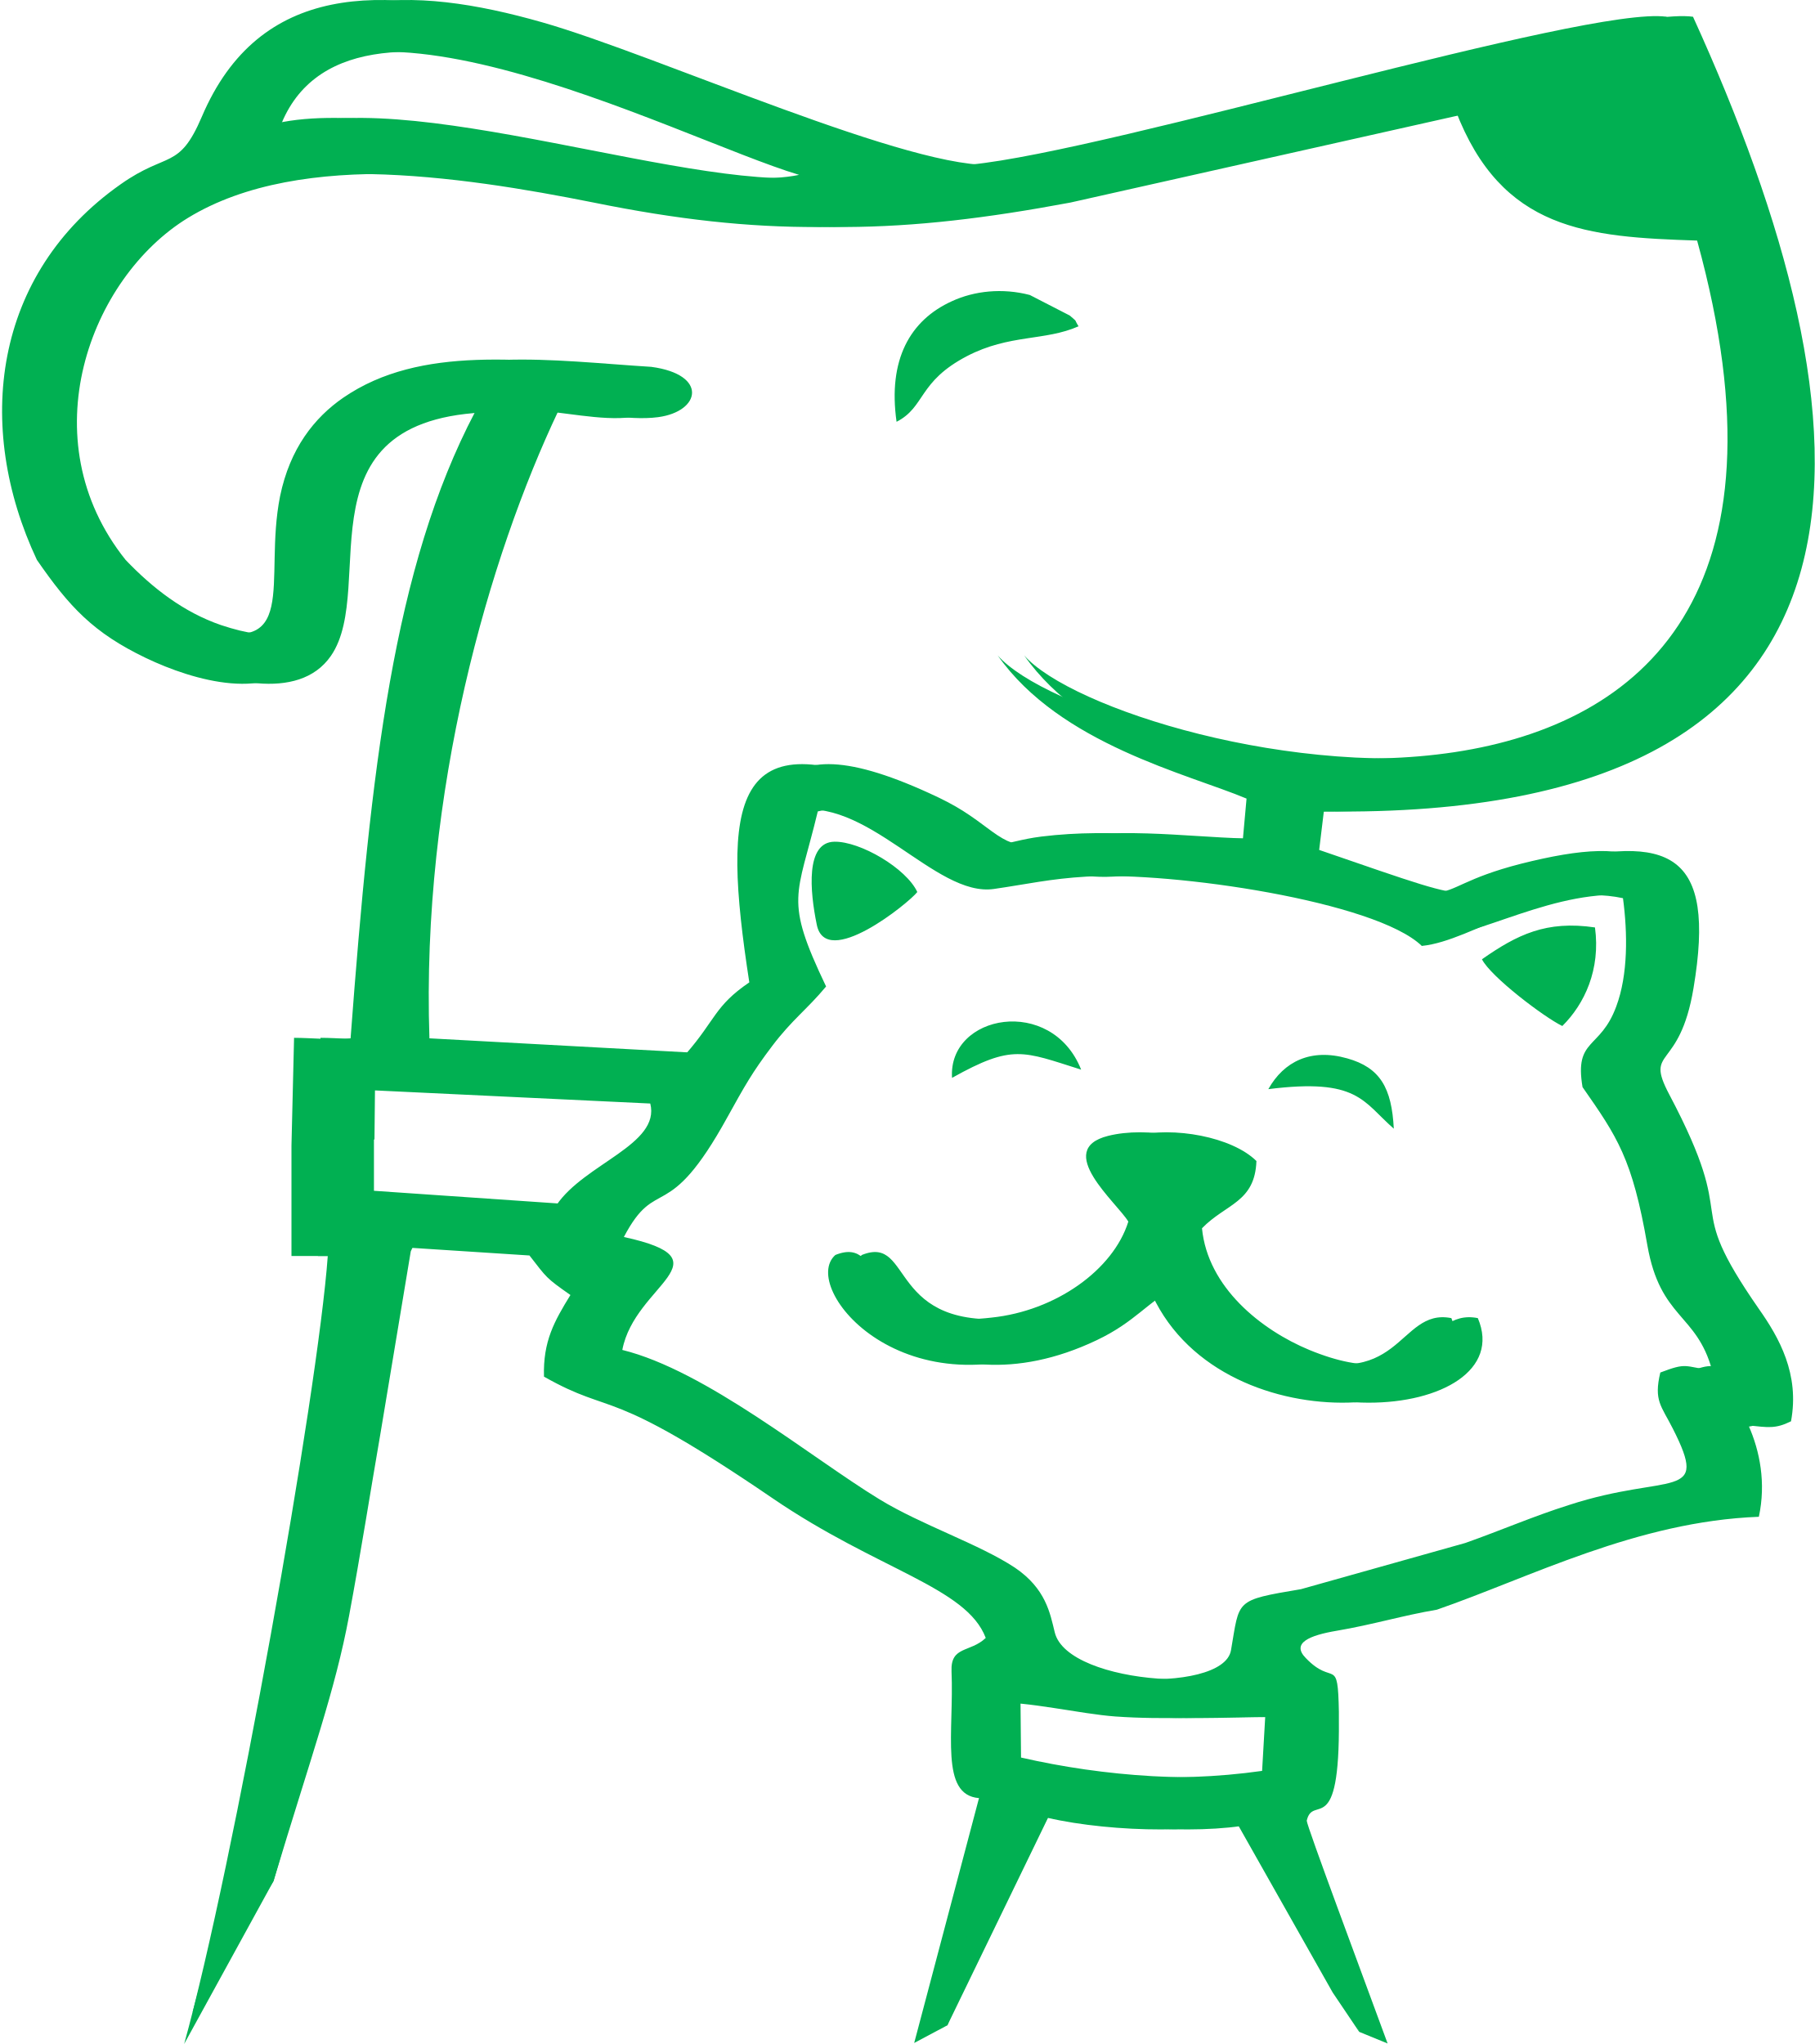
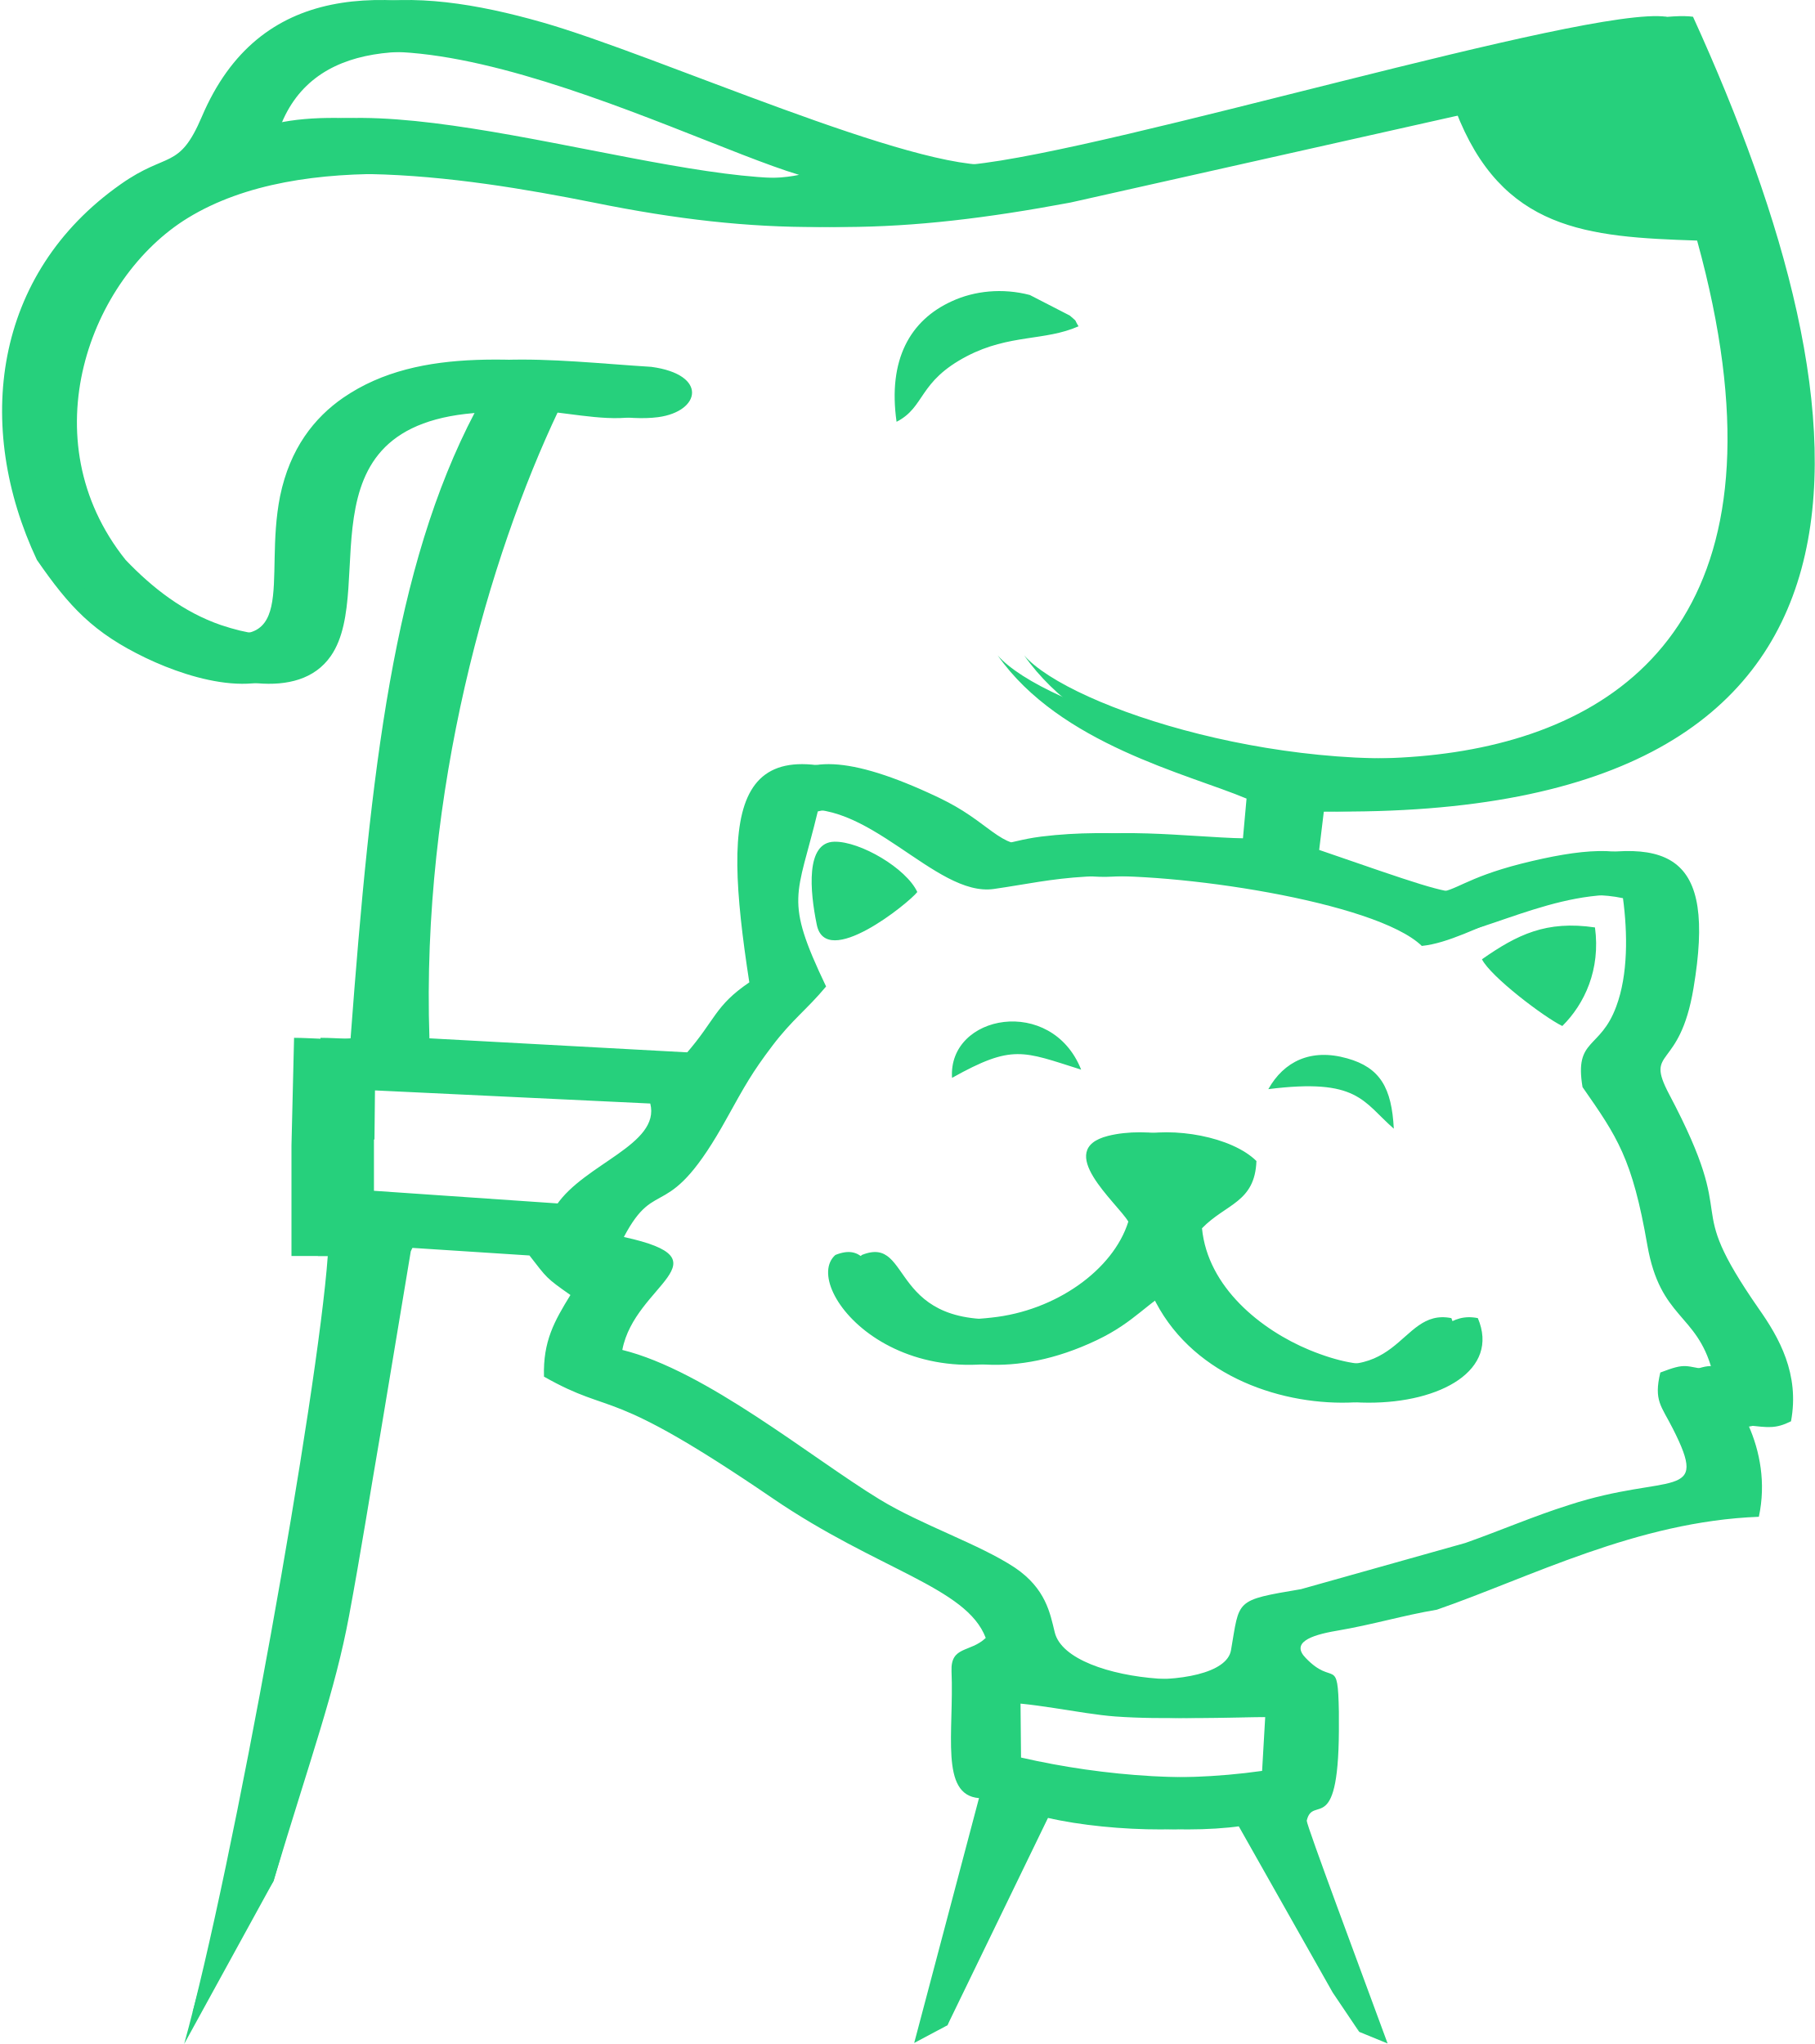
<svg xmlns="http://www.w3.org/2000/svg" width="293" height="330" viewBox="0 0 293 330" fill="none">
-   <path fill-rule="evenodd" clip-rule="evenodd" d="M160.492 274.884C165.85 274.636 174.389 276.708 180.081 277.122C188.118 277.702 196.238 277.122 204.274 277.205L203.772 285.907C189.206 287.979 173.97 286.819 160.576 283.753L160.492 274.884ZM47.478 167.554L47.059 184.959C47.059 185.456 47.059 186.036 47.059 186.533V202.778H52.92C51.329 224.907 37.684 301.406 29.731 330L44.158 303.699C50.353 283.145 49.822 272.978 52.082 260.877C53.924 251.015 55.515 240.903 57.189 231.206L62.044 202.032C62.128 201.866 62.295 201.452 62.463 201.203L85.484 202.695C88.331 206.342 88.079 206.259 92.098 209.077C89.502 213.304 87.661 216.536 87.828 222.255C99.381 228.803 97.539 223.332 124.746 241.898C141.74 253.501 156.055 256.236 159.153 264.441C156.641 266.845 153.46 265.685 153.628 269.829C154.046 279.691 151.702 289.803 158.064 290.3L147.6 329.834L152.962 326.979L165.431 292.455C174.221 295.439 191.382 296.35 199.586 294.113L215.17 321.689L219.446 328.038C215.344 316.849 206.702 294.776 206.702 293.947C207.707 289.554 212.06 297.179 211.892 277.702C211.892 277.288 211.892 276.873 211.892 276.376C211.725 267.176 211.055 272.398 206.535 267.674C204.191 265.27 207.121 264.027 211.558 263.281C217.417 262.286 222.273 260.795 227.714 259.883C242.783 254.661 260.028 245.627 279.701 244.881C280.873 239.411 279.868 234.273 278.026 230.129C281.208 230.46 282.38 230.709 284.891 229.466C286.314 221.841 282.966 215.956 279.701 211.315C266.809 192.749 277.106 199.131 265.218 176.67C261.2 169.045 266.893 173.107 269.153 159.514C272.836 137.551 265.302 134.484 245.545 139.457C227.463 144.098 239.769 147.911 208.711 137.219L209.465 131.003C305.903 132.412 298.788 67.931 269.069 2.704C256.261 0.88 179.495 24.336 156.725 26.573C143.582 27.899 101.892 8.92 83.308 3.615C62.128 -2.435 41.869 -3.015 32.577 18.865C28.894 27.485 27.052 24.418 19.518 29.723C-1.16 44.227 -4.173 68.843 5.956 90.392C11.23 98.017 15.081 102.161 23.536 106.222C31.321 109.951 43.879 113.515 49.153 105.89C56.938 94.618 42.79 66.439 76.694 66.522C63.551 91.552 59.868 124.124 56.603 167.636C54.259 167.968 50.241 167.554 47.478 167.554ZM56.184 183.964L56.268 175.842L104.99 178.162C106.664 184.793 94.358 187.859 89.837 194.573L56.101 192.252V183.964H56.184ZM153.711 174.018C153.041 163.741 169.784 160.674 174.556 172.692C165.096 169.709 163.506 168.548 153.711 174.018ZM204.777 175.842C207.288 171.366 211.641 169.211 217.501 170.869C222.859 172.361 224.701 175.676 225.036 182.224C220.013 177.831 219.259 174.018 204.777 175.842ZM148.102 144.015C146.763 145.756 133.285 156.696 131.862 149.237C130.774 143.933 130.02 135.976 134.708 135.893C138.894 135.81 146.344 140.203 148.102 144.015ZM239.267 154.873C244.959 150.895 249.647 148.574 257.517 149.734C258.437 156.53 255.842 162.083 252.243 165.647C249.313 164.238 240.69 157.691 239.267 154.873ZM144.754 68.097C143.331 58.068 146.93 51.686 153.711 48.62C157.311 46.962 161.832 46.465 166.268 47.625L172.714 50.94C174.137 52.184 173.3 51.355 174.137 52.681C168.696 55.084 163.003 53.924 156.139 57.488C148.186 61.632 149.442 65.693 144.754 68.097ZM182.174 197.225C180.332 194.158 170.035 185.622 178.909 183.384C185.188 181.809 194.647 183.55 198.582 187.445C198.331 194.158 193.643 194.324 189.792 198.302C190.713 207.834 199.335 214.713 207.121 217.945C226.291 225.819 225.538 211.066 234.328 212.807C241.443 229.548 196.238 234.107 185.522 207.917C181.002 210.154 179.077 213.387 172.798 216.37C146.177 229.051 128.932 207.834 134.875 202.612C143.331 199.214 138.726 215.21 160.074 212.724C170.454 211.646 179.746 205.016 182.174 197.225ZM40.697 21.186C50.994 -8.734 108.84 22.181 129.016 28.231C110.012 32.209 59.7 12.732 40.697 21.186ZM16.002 90.392C0.431 70.915 10.225 44.89 26.047 35.193C44.464 23.921 74.267 28.397 95.865 32.706C122.821 38.177 141.489 37.762 168.529 32.706L234.997 17.788C242.448 37.265 256.261 38.26 274.008 38.84C305.485 152.884 175.812 122.715 161.078 105.807C171.124 120.146 191.801 124.953 201.261 128.931L200.675 135.396C190.294 135.562 180.248 133.572 168.11 135.064C161.58 135.893 160.911 137.882 155.888 134.236C152.204 131.5 150.446 130.174 145.675 128.019C118.049 115.422 116.458 129.346 120.979 158.602C115.37 162.415 115.538 164.653 110.766 170.123L65.058 167.636C63.719 127.688 74.685 89.894 85.903 66.273C90.591 66.356 96.953 68.014 101.976 67.351C108.84 66.439 110.096 60.472 100.888 59.228C84.898 58.234 67.988 55.582 55.431 64.201C50.743 67.434 46.808 72.406 45.218 80.114C42.455 93.955 48.817 106.719 31.405 100.917C25.378 98.845 20.355 94.95 16.002 90.392ZM229.556 152.718C237.928 151.889 249.229 142.275 262.037 145.01C262.791 150.646 262.874 157.359 260.949 162.498C258.354 169.543 254.168 167.554 255.507 175.51C261.116 183.55 263.544 187.031 265.972 201.037C268.064 212.972 273.924 211.978 276.436 221.26C271.832 220.597 272.418 219.934 268.065 221.592C266.976 226.15 268.232 226.979 270.074 230.626C276.101 242.478 269.655 237.671 253.331 242.975C247.555 244.799 242.448 247.036 236.588 249.108L210.051 256.568C199.252 258.391 200.173 258.225 198.749 266.43C197.494 273.807 168.11 272.232 166.017 263.53C165.264 260.463 164.594 256.485 159.571 253.087C153.795 249.274 144.503 246.207 137.722 242.063C126.588 235.267 109.678 221.26 96.2 217.945C98.209 207.336 113.528 203.441 96.451 199.711C101.808 189.517 103.399 198.137 113.194 180.317C115.956 175.344 117.128 173.189 120.393 168.88C123.658 164.57 126.002 162.995 129.099 159.266C128.262 152.304 124.411 144.927 127.76 131.003C139.815 128.102 150.949 144.927 160.492 143.518C165.682 142.772 169.617 141.861 175.393 141.529C189.29 140.7 222.106 145.507 229.556 152.718Z" fill="#01B052" />
-   <path fill-rule="evenodd" clip-rule="evenodd" d="M164.767 274.884C170.125 274.636 178.664 276.708 184.356 277.122C192.393 277.702 200.513 277.122 208.55 277.205L208.047 285.907C193.481 287.979 178.245 286.819 164.851 283.753L164.767 274.884ZM51.754 167.554L51.335 184.959C51.335 185.456 51.335 186.036 51.335 186.533V202.778H57.195C55.604 224.907 39.045 296.269 31.092 324.863L44.158 303.699C50.353 283.145 54.097 272.978 56.358 260.877C58.199 251.015 59.79 240.903 61.464 231.206L66.32 202.032C66.403 201.866 66.571 201.452 66.738 201.203L89.76 202.695C92.606 206.342 92.355 206.259 96.373 209.077C93.778 213.304 91.936 216.536 92.103 222.255C103.656 228.803 101.814 223.332 129.021 241.898C146.015 253.501 160.33 256.236 163.428 264.441C160.916 266.845 157.735 265.685 157.903 269.829C158.321 279.691 155.977 289.803 162.34 290.3L152.11 326.979H152.962L169.706 292.455C178.496 295.439 195.658 296.35 203.862 294.113L219.446 328.038L224.037 329.917C219.935 318.728 210.978 294.776 210.978 293.947C211.982 289.554 216.335 297.179 216.168 277.702C216.168 277.288 216.168 276.873 216.168 276.376C216 267.176 215.33 272.398 210.81 267.674C208.466 265.27 211.396 264.027 215.833 263.281C221.693 262.286 226.548 260.795 231.99 259.883C247.058 254.661 264.303 245.627 283.976 244.881C285.148 239.411 284.143 234.273 282.302 230.129C285.483 230.46 286.655 230.709 289.166 229.466C290.589 221.841 287.241 215.956 283.976 211.315C271.084 192.749 281.381 199.131 269.494 176.67C265.475 169.045 271.168 173.107 273.428 159.514C277.112 137.551 269.577 134.484 249.821 139.457C231.739 144.098 244.045 147.911 212.987 137.219L213.74 131.003C310.179 132.412 303.063 67.931 273.344 2.704C260.536 0.88 183.77 24.336 161 26.573C147.857 27.899 106.168 8.92 87.583 3.615C66.403 -2.435 46.145 -3.015 36.852 18.865C33.169 27.485 31.327 24.418 23.793 29.723C3.116 44.227 0.102 68.843 10.231 90.392C15.505 98.017 19.356 102.161 27.811 106.222C35.597 109.951 48.154 113.515 53.428 105.89C61.213 94.618 47.066 66.439 80.97 66.522C67.827 91.552 64.143 124.124 60.878 167.636C58.534 167.968 54.516 167.554 51.754 167.554ZM60.46 183.964L60.543 175.842L109.265 178.162C110.939 184.793 98.633 187.859 94.113 194.573L60.376 192.252V183.964H60.46ZM186.449 197.225C184.608 194.158 174.311 185.622 183.184 183.384C189.463 181.809 198.923 183.55 202.857 187.445C202.606 194.158 197.918 194.324 194.067 198.302C194.988 207.834 203.611 214.713 211.396 217.945C230.566 225.819 229.813 211.066 238.603 212.807C245.719 229.548 200.513 234.107 189.798 207.917C185.277 210.154 183.352 213.387 177.073 216.37C150.452 229.051 133.207 207.834 139.151 202.612C147.606 199.214 143.002 215.21 164.349 212.724C174.729 211.646 184.022 205.016 186.449 197.225ZM44.972 21.186C55.269 -8.734 113.116 22.181 133.291 28.231C114.288 32.209 63.976 12.732 44.972 21.186ZM20.277 90.392C4.706 70.915 14.501 44.89 30.323 35.193C48.74 23.921 78.542 28.397 100.14 32.706C127.096 38.177 145.764 37.762 172.804 32.706L239.273 17.788C246.723 37.265 260.536 38.26 278.284 38.84C309.76 152.884 180.087 122.715 165.353 105.807C175.399 120.146 196.076 124.953 205.536 128.931L204.95 135.396C194.57 135.562 184.524 133.572 172.385 135.064C165.856 135.893 165.186 137.882 160.163 134.236C156.48 131.5 154.722 130.174 149.95 128.019C122.324 115.422 120.734 129.346 125.254 158.602C119.645 162.415 119.813 164.653 115.041 170.123L69.333 167.636C67.994 127.688 78.96 89.894 90.178 66.273C94.866 66.356 101.228 68.014 106.251 67.351C113.116 66.439 114.372 60.472 105.163 59.228C89.174 58.234 72.263 55.582 59.706 64.201C55.018 67.434 51.084 72.406 49.493 80.114C46.73 93.955 53.093 106.719 35.68 100.917C29.653 98.845 24.63 94.95 20.277 90.392ZM232.271 151.321C240.643 150.492 253.504 142.275 266.312 145.01C267.066 150.646 267.149 157.359 265.224 162.498C262.629 169.543 258.443 167.554 259.783 175.51C265.391 183.55 267.819 187.031 270.247 201.037C272.34 212.972 278.2 211.978 280.711 221.26C276.107 220.597 276.693 219.934 272.34 221.592C271.252 226.15 272.507 226.979 274.349 230.626C280.376 242.478 273.93 237.671 257.606 242.975C251.83 244.799 246.723 247.036 240.863 249.108L214.326 256.568C203.527 258.391 204.448 258.225 203.025 266.43C201.769 273.807 172.385 272.232 170.292 263.53C169.539 260.463 168.869 256.485 163.846 253.087C158.07 249.274 148.778 246.207 141.997 242.063C130.863 235.267 113.953 221.26 100.475 217.945C102.484 207.336 117.804 203.441 100.726 199.711C106.084 189.517 107.674 198.137 117.469 180.317C120.232 175.344 121.403 173.189 124.668 168.88C127.933 164.57 130.277 162.995 133.375 159.266C126.545 144.971 128.687 144.927 132.035 131.003C144.09 128.102 155.392 142.148 164.936 140.739C170.126 139.993 173.892 141.861 179.668 141.529C193.565 140.7 224.821 144.11 232.271 151.321Z" fill="#01B052" />
+   <path fill-rule="evenodd" clip-rule="evenodd" d="M160.492 274.884C165.85 274.636 174.389 276.708 180.081 277.122C188.118 277.702 196.238 277.122 204.274 277.205L203.772 285.907C189.206 287.979 173.97 286.819 160.576 283.753L160.492 274.884ZM47.478 167.554L47.059 184.959C47.059 185.456 47.059 186.036 47.059 186.533V202.778H52.92C51.329 224.907 37.684 301.406 29.731 330L44.158 303.699C50.353 283.145 49.822 272.978 52.082 260.877C53.924 251.015 55.515 240.903 57.189 231.206L62.044 202.032C62.128 201.866 62.295 201.452 62.463 201.203L85.484 202.695C88.331 206.342 88.079 206.259 92.098 209.077C89.502 213.304 87.661 216.536 87.828 222.255C99.381 228.803 97.539 223.332 124.746 241.898C141.74 253.501 156.055 256.236 159.153 264.441C156.641 266.845 153.46 265.685 153.628 269.829C154.046 279.691 151.702 289.803 158.064 290.3L147.6 329.834L152.962 326.979L165.431 292.455C174.221 295.439 191.382 296.35 199.586 294.113L215.17 321.689L219.446 328.038C215.344 316.849 206.702 294.776 206.702 293.947C207.707 289.554 212.06 297.179 211.892 277.702C211.892 277.288 211.892 276.873 211.892 276.376C211.725 267.176 211.055 272.398 206.535 267.674C204.191 265.27 207.121 264.027 211.558 263.281C217.417 262.286 222.273 260.795 227.714 259.883C242.783 254.661 260.028 245.627 279.701 244.881C280.873 239.411 279.868 234.273 278.026 230.129C281.208 230.46 282.38 230.709 284.891 229.466C286.314 221.841 282.966 215.956 279.701 211.315C266.809 192.749 277.106 199.131 265.218 176.67C261.2 169.045 266.893 173.107 269.153 159.514C272.836 137.551 265.302 134.484 245.545 139.457C227.463 144.098 239.769 147.911 208.711 137.219L209.465 131.003C305.903 132.412 298.788 67.931 269.069 2.704C256.261 0.88 179.495 24.336 156.725 26.573C143.582 27.899 101.892 8.92 83.308 3.615C62.128 -2.435 41.869 -3.015 32.577 18.865C28.894 27.485 27.052 24.418 19.518 29.723C-1.16 44.227 -4.173 68.843 5.956 90.392C11.23 98.017 15.081 102.161 23.536 106.222C31.321 109.951 43.879 113.515 49.153 105.89C56.938 94.618 42.79 66.439 76.694 66.522C63.551 91.552 59.868 124.124 56.603 167.636C54.259 167.968 50.241 167.554 47.478 167.554ZM56.184 183.964L56.268 175.842L104.99 178.162C106.664 184.793 94.358 187.859 89.837 194.573L56.101 192.252V183.964H56.184ZM153.711 174.018C153.041 163.741 169.784 160.674 174.556 172.692C165.096 169.709 163.506 168.548 153.711 174.018ZM204.777 175.842C207.288 171.366 211.641 169.211 217.501 170.869C222.859 172.361 224.701 175.676 225.036 182.224C220.013 177.831 219.259 174.018 204.777 175.842ZM148.102 144.015C146.763 145.756 133.285 156.696 131.862 149.237C130.774 143.933 130.02 135.976 134.708 135.893C138.894 135.81 146.344 140.203 148.102 144.015ZM239.267 154.873C244.959 150.895 249.647 148.574 257.517 149.734C258.437 156.53 255.842 162.083 252.243 165.647C249.313 164.238 240.69 157.691 239.267 154.873ZM144.754 68.097C143.331 58.068 146.93 51.686 153.711 48.62C157.311 46.962 161.832 46.465 166.268 47.625L172.714 50.94C174.137 52.184 173.3 51.355 174.137 52.681C168.696 55.084 163.003 53.924 156.139 57.488C148.186 61.632 149.442 65.693 144.754 68.097ZM182.174 197.225C180.332 194.158 170.035 185.622 178.909 183.384C185.188 181.809 194.647 183.55 198.582 187.445C198.331 194.158 193.643 194.324 189.792 198.302C190.713 207.834 199.335 214.713 207.121 217.945C226.291 225.819 225.538 211.066 234.328 212.807C241.443 229.548 196.238 234.107 185.522 207.917C181.002 210.154 179.077 213.387 172.798 216.37C146.177 229.051 128.932 207.834 134.875 202.612C143.331 199.214 138.726 215.21 160.074 212.724C170.454 211.646 179.746 205.016 182.174 197.225ZM40.697 21.186C50.994 -8.734 108.84 22.181 129.016 28.231C110.012 32.209 59.7 12.732 40.697 21.186ZM16.002 90.392C0.431 70.915 10.225 44.89 26.047 35.193C44.464 23.921 74.267 28.397 95.865 32.706C122.821 38.177 141.489 37.762 168.529 32.706L234.997 17.788C242.448 37.265 256.261 38.26 274.008 38.84C305.485 152.884 175.812 122.715 161.078 105.807C171.124 120.146 191.801 124.953 201.261 128.931L200.675 135.396C190.294 135.562 180.248 133.572 168.11 135.064C161.58 135.893 160.911 137.882 155.888 134.236C152.204 131.5 150.446 130.174 145.675 128.019C118.049 115.422 116.458 129.346 120.979 158.602C115.37 162.415 115.538 164.653 110.766 170.123L65.058 167.636C63.719 127.688 74.685 89.894 85.903 66.273C90.591 66.356 96.953 68.014 101.976 67.351C108.84 66.439 110.096 60.472 100.888 59.228C84.898 58.234 67.988 55.582 55.431 64.201C50.743 67.434 46.808 72.406 45.218 80.114C42.455 93.955 48.817 106.719 31.405 100.917C25.378 98.845 20.355 94.95 16.002 90.392ZM229.556 152.718C237.928 151.889 249.229 142.275 262.037 145.01C262.791 150.646 262.874 157.359 260.949 162.498C258.354 169.543 254.168 167.554 255.507 175.51C261.116 183.55 263.544 187.031 265.972 201.037C268.064 212.972 273.924 211.978 276.436 221.26C271.832 220.597 272.418 219.934 268.065 221.592C266.976 226.15 268.232 226.979 270.074 230.626C276.101 242.478 269.655 237.671 253.331 242.975C247.555 244.799 242.448 247.036 236.588 249.108L210.051 256.568C199.252 258.391 200.173 258.225 198.749 266.43C197.494 273.807 168.11 272.232 166.017 263.53C165.264 260.463 164.594 256.485 159.571 253.087C153.795 249.274 144.503 246.207 137.722 242.063C126.588 235.267 109.678 221.26 96.2 217.945C98.209 207.336 113.528 203.441 96.451 199.711C101.808 189.517 103.399 198.137 113.194 180.317C115.956 175.344 117.128 173.189 120.393 168.88C123.658 164.57 126.002 162.995 129.099 159.266C128.262 152.304 124.411 144.927 127.76 131.003C139.815 128.102 150.949 144.927 160.492 143.518C165.682 142.772 169.617 141.861 175.393 141.529C189.29 140.7 222.106 145.507 229.556 152.718Z" fill="#26D07C" />
+   <path fill-rule="evenodd" clip-rule="evenodd" d="M164.767 274.884C170.125 274.636 178.664 276.708 184.356 277.122C192.393 277.702 200.513 277.122 208.55 277.205L208.047 285.907C193.481 287.979 178.245 286.819 164.851 283.753L164.767 274.884ZM51.754 167.554L51.335 184.959C51.335 185.456 51.335 186.036 51.335 186.533V202.778H57.195C55.604 224.907 39.045 296.269 31.092 324.863L44.158 303.699C50.353 283.145 54.097 272.978 56.358 260.877C58.199 251.015 59.79 240.903 61.464 231.206L66.32 202.032C66.403 201.866 66.571 201.452 66.738 201.203L89.76 202.695C92.606 206.342 92.355 206.259 96.373 209.077C93.778 213.304 91.936 216.536 92.103 222.255C103.656 228.803 101.814 223.332 129.021 241.898C146.015 253.501 160.33 256.236 163.428 264.441C160.916 266.845 157.735 265.685 157.903 269.829C158.321 279.691 155.977 289.803 162.34 290.3L152.11 326.979H152.962L169.706 292.455C178.496 295.439 195.658 296.35 203.862 294.113L219.446 328.038L224.037 329.917C219.935 318.728 210.978 294.776 210.978 293.947C211.982 289.554 216.335 297.179 216.168 277.702C216.168 277.288 216.168 276.873 216.168 276.376C216 267.176 215.33 272.398 210.81 267.674C208.466 265.27 211.396 264.027 215.833 263.281C221.693 262.286 226.548 260.795 231.99 259.883C247.058 254.661 264.303 245.627 283.976 244.881C285.148 239.411 284.143 234.273 282.302 230.129C285.483 230.46 286.655 230.709 289.166 229.466C290.589 221.841 287.241 215.956 283.976 211.315C271.084 192.749 281.381 199.131 269.494 176.67C265.475 169.045 271.168 173.107 273.428 159.514C277.112 137.551 269.577 134.484 249.821 139.457C231.739 144.098 244.045 147.911 212.987 137.219L213.74 131.003C310.179 132.412 303.063 67.931 273.344 2.704C260.536 0.88 183.77 24.336 161 26.573C147.857 27.899 106.168 8.92 87.583 3.615C66.403 -2.435 46.145 -3.015 36.852 18.865C33.169 27.485 31.327 24.418 23.793 29.723C3.116 44.227 0.102 68.843 10.231 90.392C15.505 98.017 19.356 102.161 27.811 106.222C35.597 109.951 48.154 113.515 53.428 105.89C61.213 94.618 47.066 66.439 80.97 66.522C67.827 91.552 64.143 124.124 60.878 167.636C58.534 167.968 54.516 167.554 51.754 167.554ZM60.46 183.964L60.543 175.842L109.265 178.162C110.939 184.793 98.633 187.859 94.113 194.573L60.376 192.252V183.964H60.46ZM186.449 197.225C184.608 194.158 174.311 185.622 183.184 183.384C189.463 181.809 198.923 183.55 202.857 187.445C202.606 194.158 197.918 194.324 194.067 198.302C194.988 207.834 203.611 214.713 211.396 217.945C230.566 225.819 229.813 211.066 238.603 212.807C245.719 229.548 200.513 234.107 189.798 207.917C185.277 210.154 183.352 213.387 177.073 216.37C150.452 229.051 133.207 207.834 139.151 202.612C147.606 199.214 143.002 215.21 164.349 212.724C174.729 211.646 184.022 205.016 186.449 197.225ZM44.972 21.186C55.269 -8.734 113.116 22.181 133.291 28.231C114.288 32.209 63.976 12.732 44.972 21.186ZM20.277 90.392C4.706 70.915 14.501 44.89 30.323 35.193C48.74 23.921 78.542 28.397 100.14 32.706C127.096 38.177 145.764 37.762 172.804 32.706L239.273 17.788C246.723 37.265 260.536 38.26 278.284 38.84C309.76 152.884 180.087 122.715 165.353 105.807C175.399 120.146 196.076 124.953 205.536 128.931L204.95 135.396C194.57 135.562 184.524 133.572 172.385 135.064C165.856 135.893 165.186 137.882 160.163 134.236C156.48 131.5 154.722 130.174 149.95 128.019C122.324 115.422 120.734 129.346 125.254 158.602C119.645 162.415 119.813 164.653 115.041 170.123L69.333 167.636C67.994 127.688 78.96 89.894 90.178 66.273C94.866 66.356 101.228 68.014 106.251 67.351C113.116 66.439 114.372 60.472 105.163 59.228C89.174 58.234 72.263 55.582 59.706 64.201C55.018 67.434 51.084 72.406 49.493 80.114C46.73 93.955 53.093 106.719 35.68 100.917C29.653 98.845 24.63 94.95 20.277 90.392ZM232.271 151.321C240.643 150.492 253.504 142.275 266.312 145.01C267.066 150.646 267.149 157.359 265.224 162.498C262.629 169.543 258.443 167.554 259.783 175.51C265.391 183.55 267.819 187.031 270.247 201.037C272.34 212.972 278.2 211.978 280.711 221.26C276.107 220.597 276.693 219.934 272.34 221.592C271.252 226.15 272.507 226.979 274.349 230.626C280.376 242.478 273.93 237.671 257.606 242.975C251.83 244.799 246.723 247.036 240.863 249.108L214.326 256.568C203.527 258.391 204.448 258.225 203.025 266.43C201.769 273.807 172.385 272.232 170.292 263.53C169.539 260.463 168.869 256.485 163.846 253.087C158.07 249.274 148.778 246.207 141.997 242.063C130.863 235.267 113.953 221.26 100.475 217.945C102.484 207.336 117.804 203.441 100.726 199.711C106.084 189.517 107.674 198.137 117.469 180.317C120.232 175.344 121.403 173.189 124.668 168.88C127.933 164.57 130.277 162.995 133.375 159.266C126.545 144.971 128.687 144.927 132.035 131.003C144.09 128.102 155.392 142.148 164.936 140.739C170.126 139.993 173.892 141.861 179.668 141.529C193.565 140.7 224.821 144.11 232.271 151.321Z" fill="#26D07C" />
</svg>
